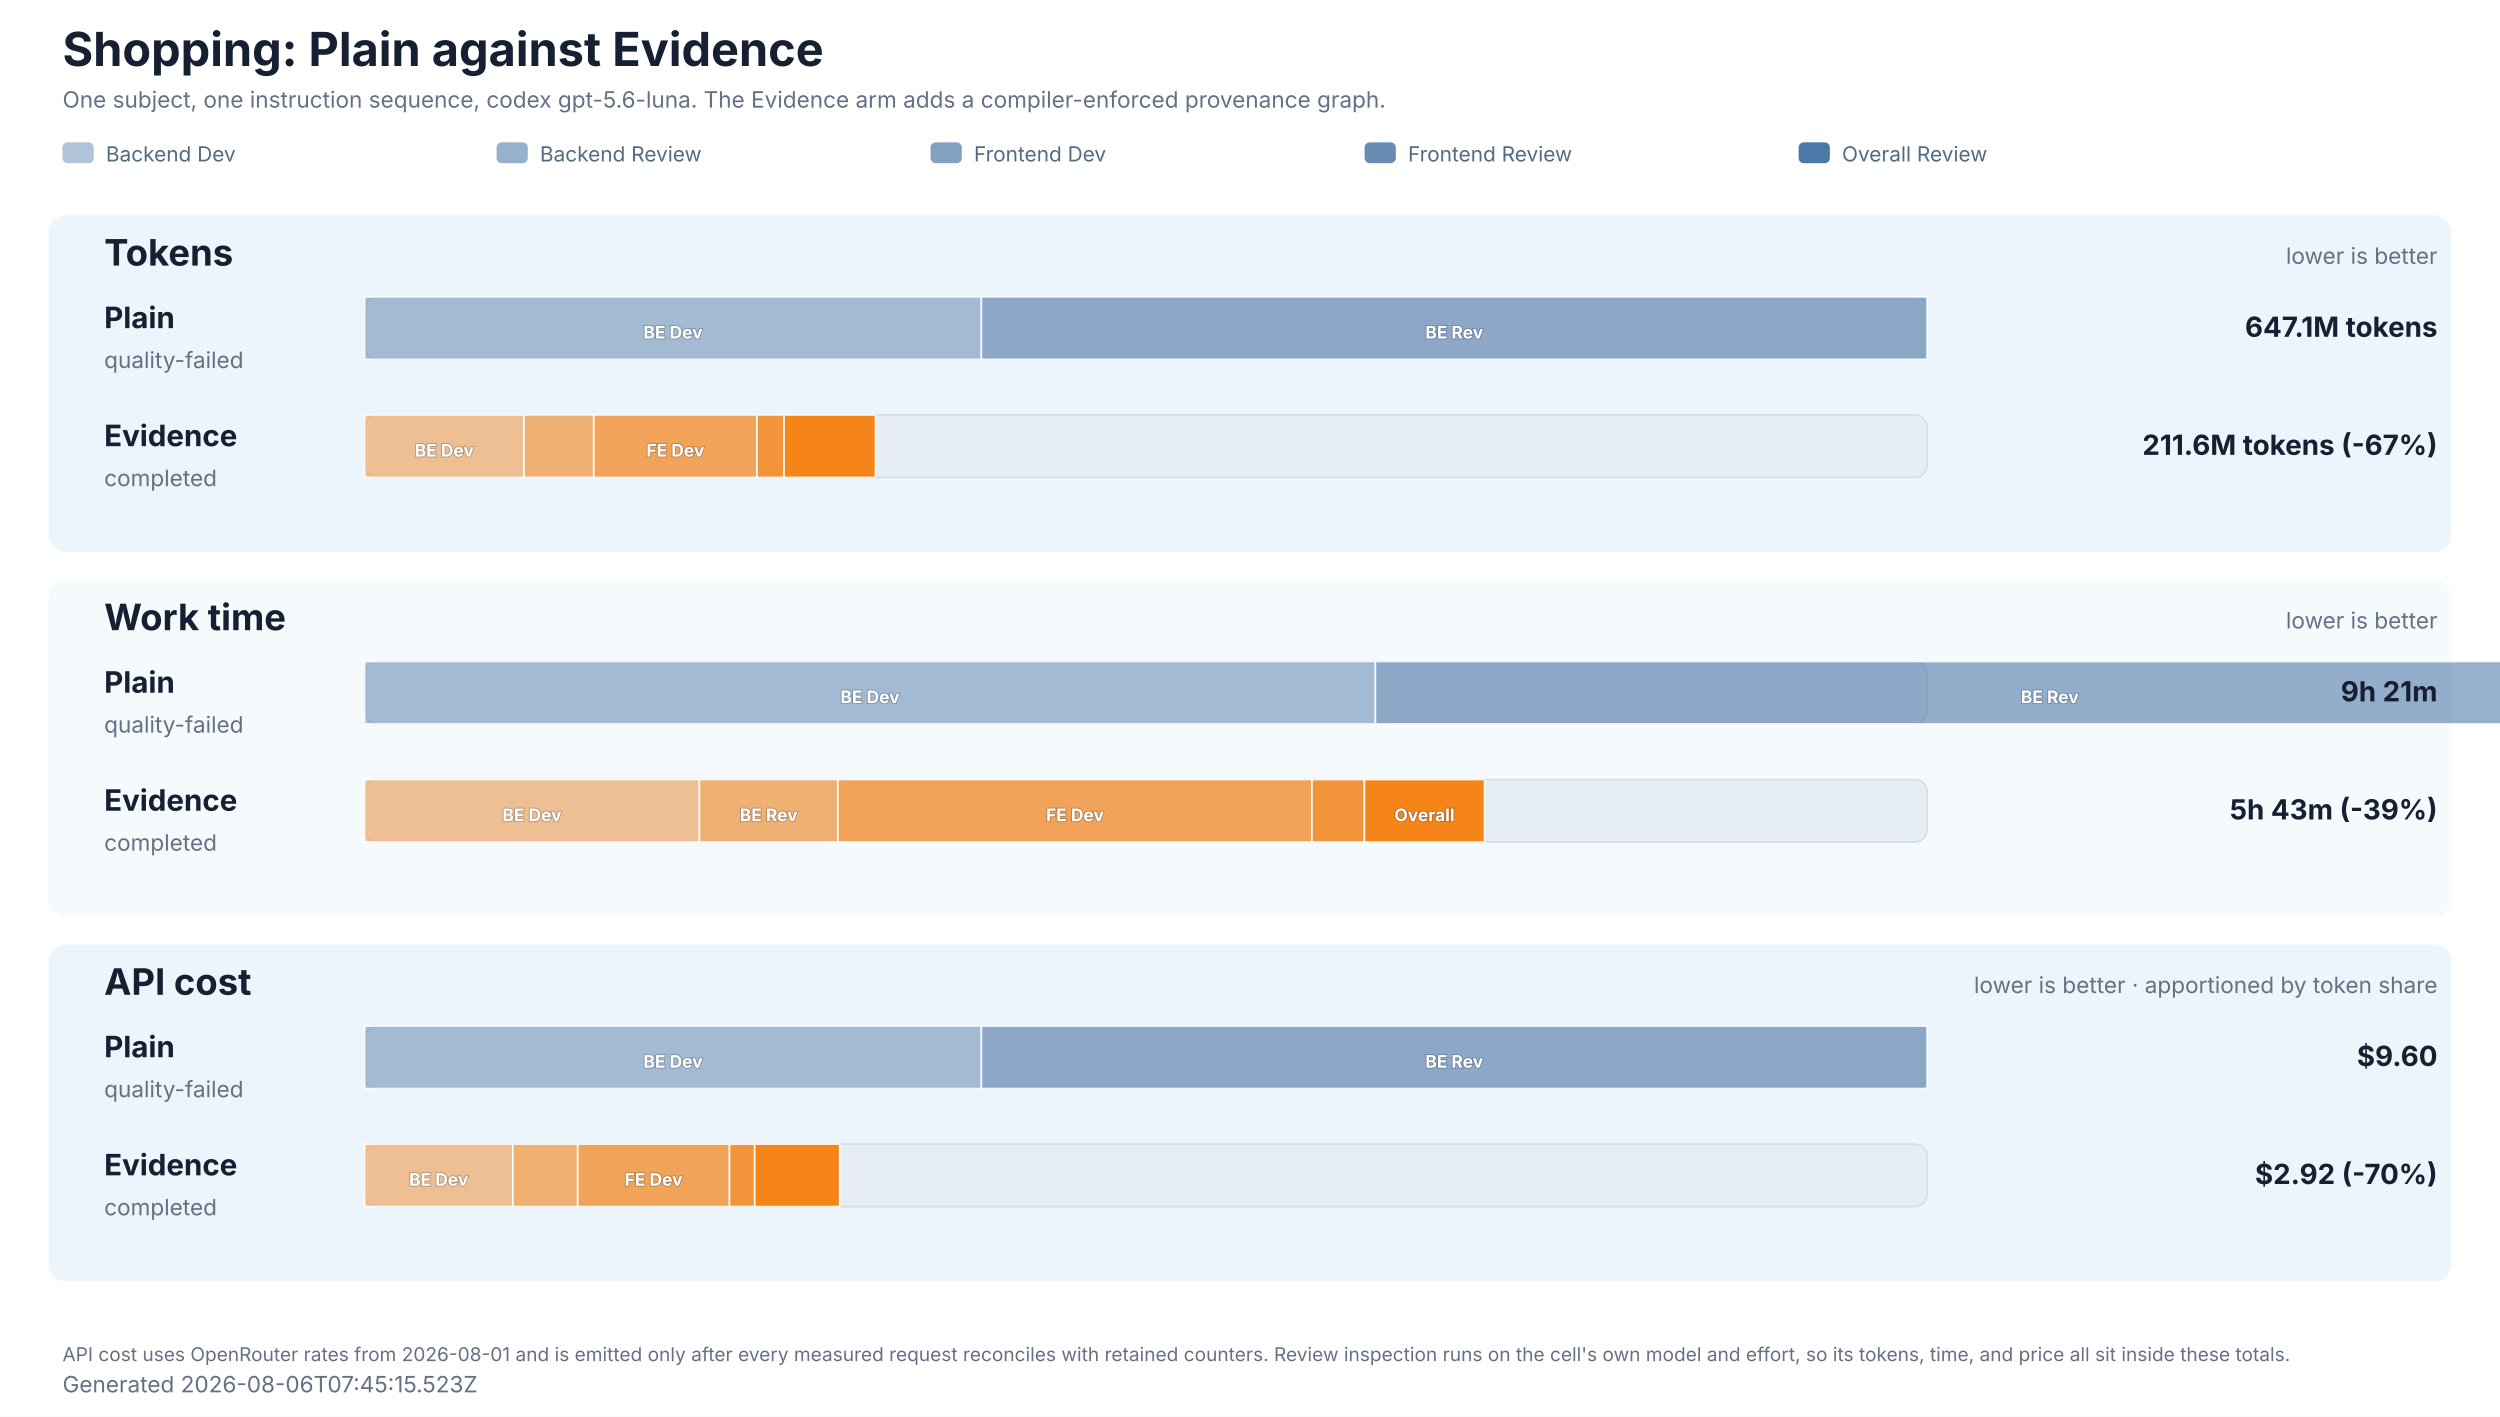
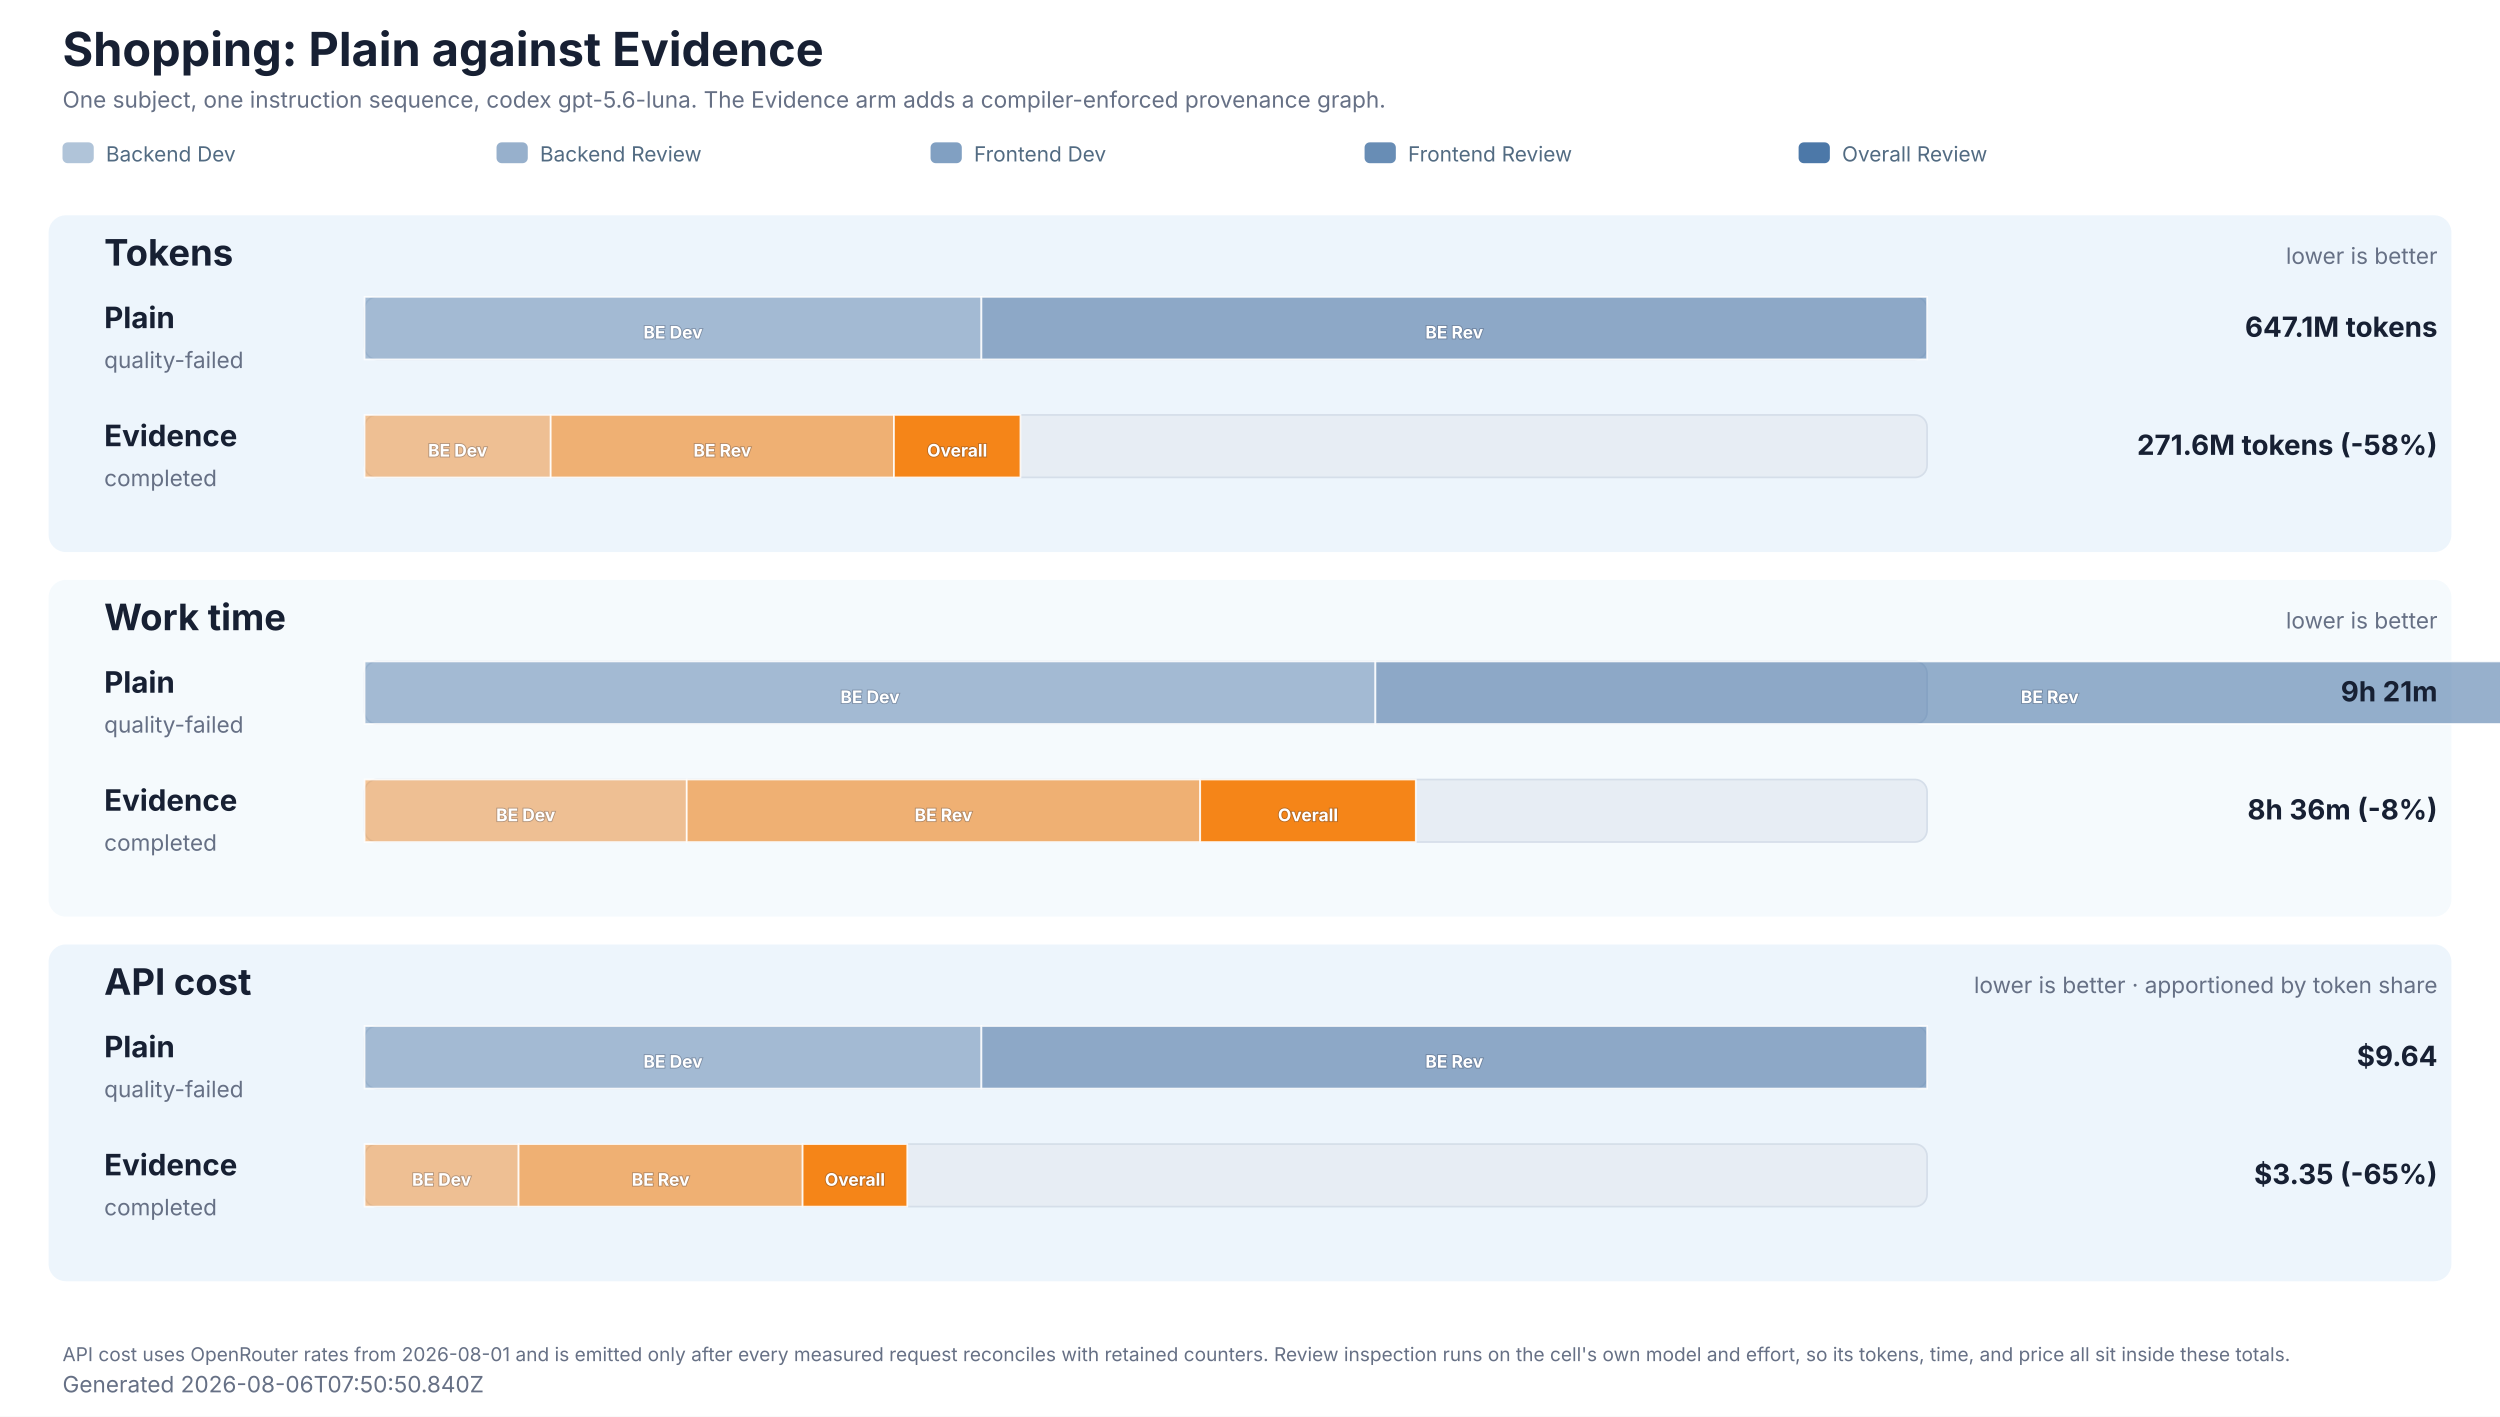
<svg xmlns="http://www.w3.org/2000/svg" role="img" aria-labelledby="title description" viewBox="0 0 1440 816" width="1440" height="816">
  <style>
  text { font-family: Inter, ui-sans-serif, system-ui, -apple-system, BlinkMacSystemFont, 'Segoe UI', sans-serif; fill: #172033; }
  .title { font-size: 27px; font-weight: 700; }
  .subtitle, .generated, .group-meta, .row-status { font-size: 13px; fill: #667085; }
  .group { fill: #e8f2fb; }
  .group-title { font-size: 21px; font-weight: 700; }
  .row-label { font-size: 17px; font-weight: 700; }
  .value { font-size: 16px; font-weight: 700; }
  .cost-value { font-size: 13px; font-weight: 600; fill: #526b82; }
  .legend { font-size: 12px; fill: #526b82; }
  .segment-label { font-size: 10px; font-weight: 700; fill: #ffffff; paint-order: stroke; stroke: #172033; stroke-opacity: 0.28; stroke-width: 1px; }
  .phase-segment { stroke: #ffffff; stroke-opacity: 0.86; stroke-width: 1px; }
  .track { fill: #e7edf4; stroke: #d5dee9; stroke-width: 1px; }
  .empty { font-size: 15px; fill: #667085; }
  .table-title { font-size: 15px; font-weight: 600; }
  .table-header { font-size: 11px; font-weight: 600; fill: #667085; }
  .table-cell { font-size: 12px; fill: #334155; }
  .table-rule { stroke: #dbe4ee; stroke-width: 1px; }
  .table-note { font-size: 11px; fill: #667085; }
</style>
  <rect width="1440" height="816" fill="#ffffff" />
  <text x="36" y="38" class="title">Shopping: Plain against Evidence</text>
  <text x="36" y="62" class="subtitle">One subject, one instruction sequence, codex gpt-5.6-luna. The Evidence arm adds a compiler-enforced provenance graph.</text>
  <rect x="36" y="82" width="18" height="12" rx="3" fill="#4c78a8" fill-opacity="0.44" />
  <text x="61" y="93" class="legend">Backend Dev</text>
  <rect x="286" y="82" width="18" height="12" rx="3" fill="#4c78a8" fill-opacity="0.58" />
  <text x="311" y="93" class="legend">Backend Review</text>
  <rect x="536" y="82" width="18" height="12" rx="3" fill="#4c78a8" fill-opacity="0.7" />
  <text x="561" y="93" class="legend">Frontend Dev</text>
  <rect x="786" y="82" width="18" height="12" rx="3" fill="#4c78a8" fill-opacity="0.84" />
  <text x="811" y="93" class="legend">Frontend Review</text>
  <rect x="1036" y="82" width="18" height="12" rx="3" fill="#4c78a8" fill-opacity="1" />
  <text x="1061" y="93" class="legend">Overall Review</text>
  <rect x="28" y="124" width="1384" height="194" rx="10" class="group" fill-opacity="0.78" />
  <text x="60" y="153" class="group-title">Tokens</text>
  <text x="1404" y="152" text-anchor="end" class="group-meta">lower is better</text>
  <text x="60" y="189" class="row-label" fill="#4c78a8">Plain</text>
  <text x="60" y="212" class="row-status">quality-failed</text>
  <rect x="210" y="171" width="900" height="36" rx="7" class="track" />
  <rect x="210.00" y="171" width="355.29" height="36" fill="#4c78a8" fill-opacity="0.44" class="phase-segment" data-phase="backend-development" />
  <text x="387.65" y="195" text-anchor="middle" class="segment-label">BE Dev</text>
  <rect x="565.29" y="171" width="544.71" height="36" fill="#4c78a8" fill-opacity="0.58" class="phase-segment" data-phase="backend-review" />
  <text x="837.65" y="195" text-anchor="middle" class="segment-label">BE Rev</text>
  <text x="1404" y="194" text-anchor="end" class="value">647.1M tokens</text>
  <text x="60" y="257" class="row-label" fill="#f58518">Evidence</text>
  <text x="60" y="280" class="row-status">completed</text>
  <rect x="210" y="239" width="900" height="36" rx="7" class="track" />
-   <rect x="210.00" y="239" width="91.83" height="36" fill="#f58518" fill-opacity="0.44" class="phase-segment" data-phase="backend-development" />
-   <text x="255.91" y="263" text-anchor="middle" class="segment-label">BE Dev</text>
-   <rect x="301.83" y="239" width="40.19" height="36" fill="#f58518" fill-opacity="0.58" class="phase-segment" data-phase="backend-review" />
-   <rect x="342.02" y="239" width="94.00" height="36" fill="#f58518" fill-opacity="0.7" class="phase-segment" data-phase="frontend-development" />
-   <text x="389.02" y="263" text-anchor="middle" class="segment-label">FE Dev</text>
-   <rect x="436.02" y="239" width="15.63" height="36" fill="#f58518" fill-opacity="0.84" class="phase-segment" data-phase="frontend-review" />
-   <rect x="451.64" y="239" width="52.62" height="36" fill="#f58518" fill-opacity="1" class="phase-segment" data-phase="overall-review" />
-   <text x="1404" y="262" text-anchor="end" class="value">211.6M tokens (-67%)</text>
+   <rect x="210.00" y="239" width="107.20" height="36" fill="#f58518" fill-opacity="0.44" class="phase-segment" data-phase="backend-development" />
+   <text x="263.60" y="263" text-anchor="middle" class="segment-label">BE Dev</text>
+   <rect x="317.20" y="239" width="197.73" height="36" fill="#f58518" fill-opacity="0.58" class="phase-segment" data-phase="backend-review" />
+   <text x="416.07" y="263" text-anchor="middle" class="segment-label">BE Rev</text>
+   <rect x="514.94" y="239" width="72.83" height="36" fill="#f58518" fill-opacity="1" class="phase-segment" data-phase="overall-review" />
+   <text x="551.35" y="263" text-anchor="middle" class="segment-label">Overall</text>
+   <text x="1404" y="262" text-anchor="end" class="value">271.6M tokens (-58%)</text>
  <rect x="28" y="334" width="1384" height="194" rx="10" class="group" fill-opacity="0.42" />
  <text x="60" y="363" class="group-title">Work time</text>
  <text x="1404" y="362" text-anchor="end" class="group-meta">lower is better</text>
  <text x="60" y="399" class="row-label" fill="#4c78a8">Plain</text>
  <text x="60" y="422" class="row-status">quality-failed</text>
  <rect x="210" y="381" width="900" height="36" rx="7" class="track" />
  <rect x="210.00" y="381" width="582.23" height="36" fill="#4c78a8" fill-opacity="0.44" class="phase-segment" data-phase="backend-development" />
  <text x="501.12" y="405" text-anchor="middle" class="segment-label">BE Dev</text>
  <rect x="792.23" y="381" width="776.85" height="36" fill="#4c78a8" fill-opacity="0.58" class="phase-segment" data-phase="backend-review" />
  <text x="1180.66" y="405" text-anchor="middle" class="segment-label">BE Rev</text>
  <text x="1404" y="404" text-anchor="end" class="value">9h 21m</text>
  <text x="60" y="467" class="row-label" fill="#f58518">Evidence</text>
  <text x="60" y="490" class="row-status">completed</text>
  <rect x="210" y="449" width="900" height="36" rx="7" class="track" />
-   <rect x="210.00" y="449" width="192.86" height="36" fill="#f58518" fill-opacity="0.44" class="phase-segment" data-phase="backend-development" />
-   <text x="306.43" y="473" text-anchor="middle" class="segment-label">BE Dev</text>
-   <rect x="402.86" y="449" width="79.79" height="36" fill="#f58518" fill-opacity="0.58" class="phase-segment" data-phase="backend-review" />
-   <text x="442.76" y="473" text-anchor="middle" class="segment-label">BE Rev</text>
-   <rect x="482.65" y="449" width="273.04" height="36" fill="#f58518" fill-opacity="0.7" class="phase-segment" data-phase="frontend-development" />
-   <text x="619.18" y="473" text-anchor="middle" class="segment-label">FE Dev</text>
-   <rect x="755.70" y="449" width="30.22" height="36" fill="#f58518" fill-opacity="0.84" class="phase-segment" data-phase="frontend-review" />
-   <rect x="785.92" y="449" width="69.18" height="36" fill="#f58518" fill-opacity="1" class="phase-segment" data-phase="overall-review" />
-   <text x="820.51" y="473" text-anchor="middle" class="segment-label">Overall</text>
-   <text x="1404" y="472" text-anchor="end" class="value">5h 43m (-39%)</text>
+   <rect x="210.00" y="449" width="185.56" height="36" fill="#f58518" fill-opacity="0.44" class="phase-segment" data-phase="backend-development" />
+   <text x="302.78" y="473" text-anchor="middle" class="segment-label">BE Dev</text>
+   <rect x="395.56" y="449" width="295.76" height="36" fill="#f58518" fill-opacity="0.58" class="phase-segment" data-phase="backend-review" />
+   <text x="543.44" y="473" text-anchor="middle" class="segment-label">BE Rev</text>
+   <rect x="691.32" y="449" width="124.16" height="36" fill="#f58518" fill-opacity="1" class="phase-segment" data-phase="overall-review" />
+   <text x="753.40" y="473" text-anchor="middle" class="segment-label">Overall</text>
+   <text x="1404" y="472" text-anchor="end" class="value">8h 36m (-8%)</text>
  <rect x="28" y="544" width="1384" height="194" rx="10" class="group" fill-opacity="0.78" />
  <text x="60" y="573" class="group-title">API cost</text>
  <text x="1404" y="572" text-anchor="end" class="group-meta">lower is better · apportioned by token share</text>
  <text x="60" y="609" class="row-label" fill="#4c78a8">Plain</text>
  <text x="60" y="632" class="row-status">quality-failed</text>
  <rect x="210" y="591" width="900" height="36" rx="7" class="track" />
  <rect x="210.00" y="591" width="355.29" height="36" fill="#4c78a8" fill-opacity="0.44" class="phase-segment" data-phase="backend-development" />
  <text x="387.65" y="615" text-anchor="middle" class="segment-label">BE Dev</text>
  <rect x="565.29" y="591" width="544.71" height="36" fill="#4c78a8" fill-opacity="0.58" class="phase-segment" data-phase="backend-review" />
  <text x="837.65" y="615" text-anchor="middle" class="segment-label">BE Rev</text>
-   <text x="1404" y="614" text-anchor="end" class="value">$9.60</text>
+   <text x="1404" y="614" text-anchor="end" class="value">$9.64</text>
  <text x="60" y="677" class="row-label" fill="#f58518">Evidence</text>
  <text x="60" y="700" class="row-status">completed</text>
  <rect x="210" y="659" width="900" height="36" rx="7" class="track" />
-   <rect x="210.00" y="659" width="85.40" height="36" fill="#f58518" fill-opacity="0.44" class="phase-segment" data-phase="backend-development" />
-   <text x="252.70" y="683" text-anchor="middle" class="segment-label">BE Dev</text>
-   <rect x="295.40" y="659" width="37.38" height="36" fill="#f58518" fill-opacity="0.58" class="phase-segment" data-phase="backend-review" />
-   <rect x="332.78" y="659" width="87.42" height="36" fill="#f58518" fill-opacity="0.7" class="phase-segment" data-phase="frontend-development" />
-   <text x="376.48" y="683" text-anchor="middle" class="segment-label">FE Dev</text>
-   <rect x="420.19" y="659" width="14.53" height="36" fill="#f58518" fill-opacity="0.84" class="phase-segment" data-phase="frontend-review" />
-   <rect x="434.72" y="659" width="48.94" height="36" fill="#f58518" fill-opacity="1" class="phase-segment" data-phase="overall-review" />
-   <text x="1404" y="682" text-anchor="end" class="value">$2.92 (-70%)</text>
+   <rect x="210.00" y="659" width="88.70" height="36" fill="#f58518" fill-opacity="0.44" class="phase-segment" data-phase="backend-development" />
+   <text x="254.35" y="683" text-anchor="middle" class="segment-label">BE Dev</text>
+   <rect x="298.70" y="659" width="163.61" height="36" fill="#f58518" fill-opacity="0.58" class="phase-segment" data-phase="backend-review" />
+   <text x="380.51" y="683" text-anchor="middle" class="segment-label">BE Rev</text>
+   <rect x="462.31" y="659" width="60.26" height="36" fill="#f58518" fill-opacity="1" class="phase-segment" data-phase="overall-review" />
+   <text x="492.44" y="683" text-anchor="middle" class="segment-label">Overall</text>
+   <text x="1404" y="682" text-anchor="end" class="value">$3.35 (-65%)</text>
  <text x="36" y="784" class="table-note">API cost uses OpenRouter rates from 2026-08-01 and is emitted only after every measured request reconciles with retained counters. Review inspection runs on the cell's own model and effort, so its tokens, time, and price all sit inside these totals.</text>
-   <text x="36" y="802" class="generated">Generated 2026-08-06T07:45:15.523Z</text>
+   <text x="36" y="802" class="generated">Generated 2026-08-06T07:50:50.840Z</text>
</svg>
